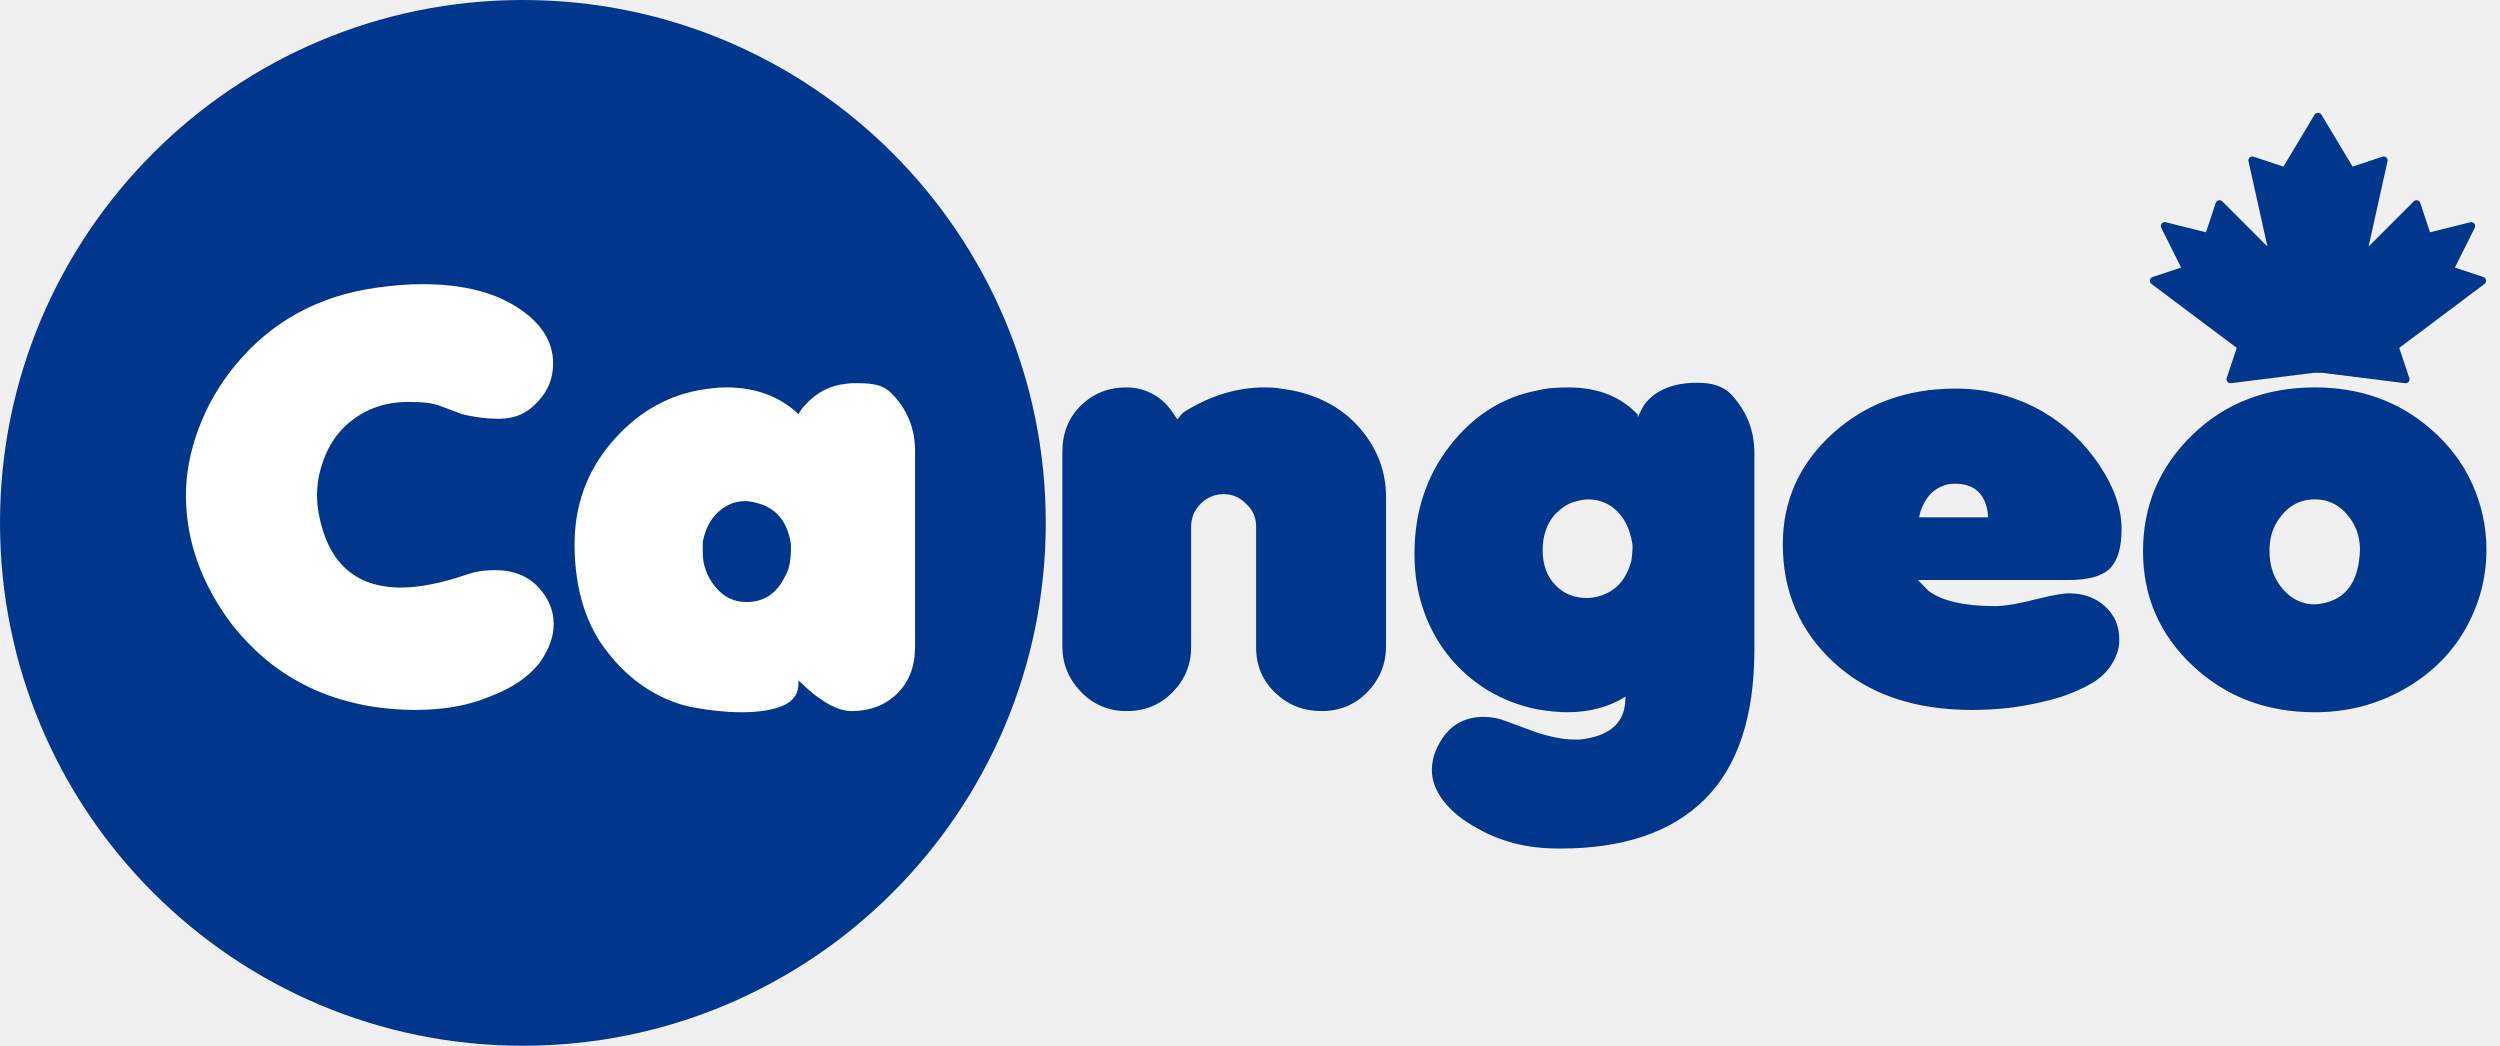
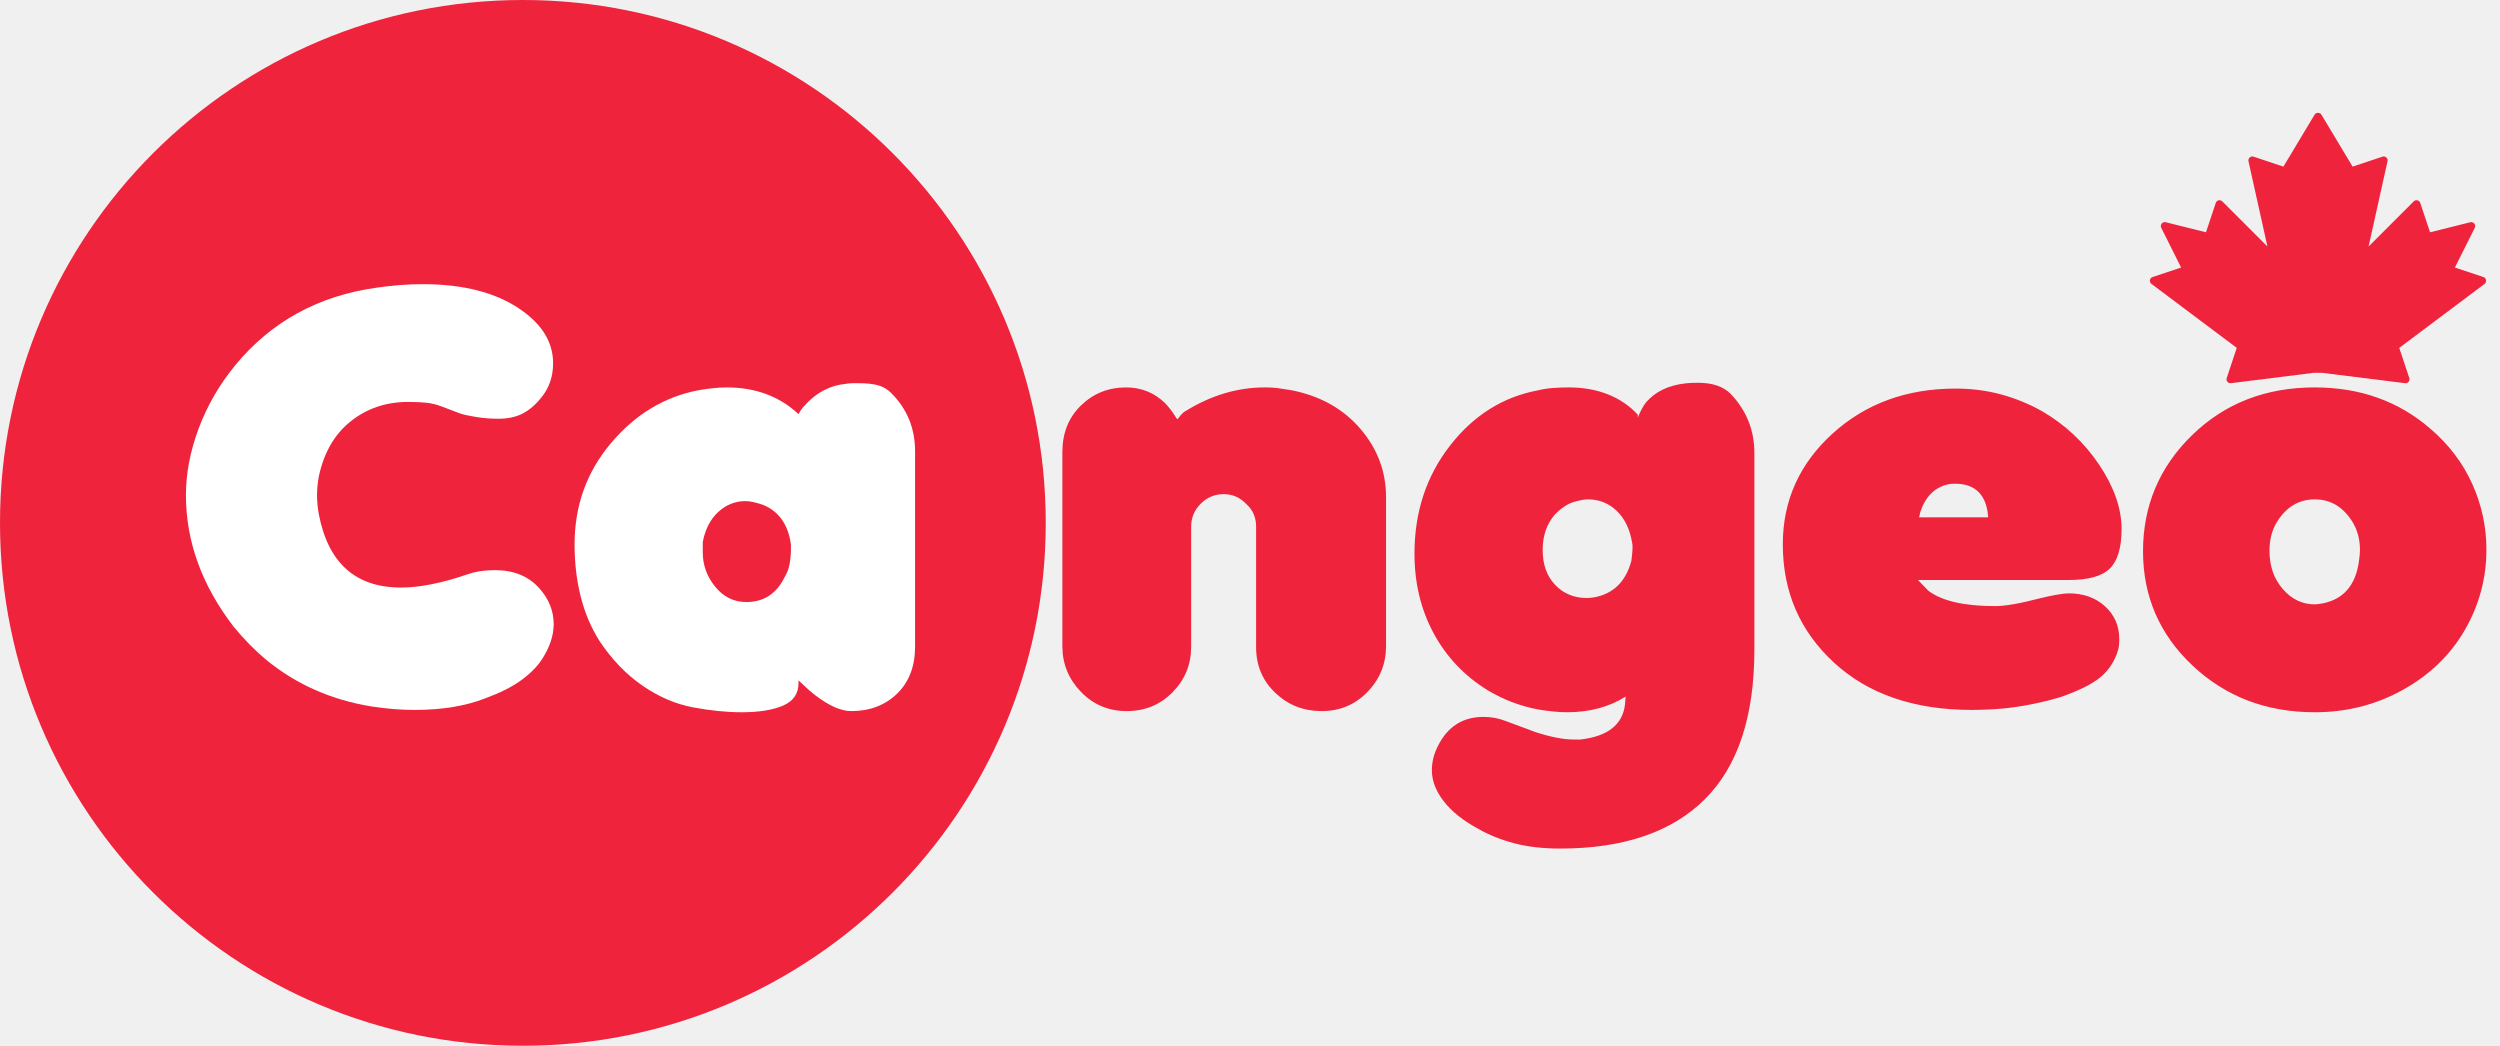
<svg xmlns="http://www.w3.org/2000/svg" width="153px" height="64px" viewBox="0 0 153 64" version="1.1">
  <g id="cangeo">
-     <path d="M0 32C0 14.327 14.327 0 32 0C49.673 0 64 14.327 64 32C64 49.673 49.673 64 32 64C14.327 64 0 49.673 0 32ZM141.661 23.71C144.43 23.71 146.785 24.549 148.725 26.226C149.861 27.195 150.719 28.323 151.299 29.61C151.879 30.898 152.169 32.239 152.169 33.632C152.169 35.381 151.731 37.017 150.855 38.541C149.98 40.064 148.72 41.287 147.075 42.208C145.43 43.129 143.625 43.59 141.661 43.59C138.703 43.59 136.212 42.639 134.188 40.737C132.165 38.836 131.153 36.503 131.153 33.739C131.153 30.951 132.153 28.583 134.153 26.634C136.153 24.685 138.655 23.71 141.661 23.71L141.661 23.71ZM144.359 34.41C144.406 34.081 144.43 33.833 144.43 33.669C144.43 33.01 144.276 32.433 143.969 31.938C143.401 31.021 142.632 30.562 141.661 30.562C140.691 30.562 139.922 31.021 139.354 31.938C139.046 32.433 138.892 33.021 138.892 33.704C138.892 34.645 139.164 35.428 139.709 36.052C140.253 36.675 140.904 36.987 141.661 36.987C141.78 36.987 141.957 36.964 142.194 36.917C143.424 36.658 144.146 35.822 144.359 34.41L144.359 34.41ZM117.379 35.496L118.018 36.156C118.847 36.781 120.207 37.094 122.101 37.094C122.716 37.094 123.627 36.935 124.834 36.618C125.686 36.414 126.278 36.313 126.609 36.313C127.509 36.313 128.248 36.578 128.828 37.108C129.408 37.637 129.698 38.303 129.698 39.103C129.698 39.409 129.674 39.633 129.627 39.774C129.437 40.434 129.088 40.981 128.579 41.417C128.071 41.852 127.236 42.27 126.077 42.671C125.603 42.812 125.118 42.936 124.621 43.042C124.124 43.148 123.657 43.23 123.219 43.289C122.781 43.348 122.337 43.389 121.888 43.413C121.438 43.436 121.036 43.448 120.681 43.448C117.154 43.448 114.344 42.485 112.25 40.56C110.155 38.635 109.108 36.219 109.108 33.313C109.108 30.644 110.12 28.388 112.143 26.545C114.167 24.703 116.681 23.781 119.687 23.781C120.657 23.781 121.58 23.9 122.456 24.136C123.331 24.373 124.172 24.716 124.976 25.166C126.396 25.994 127.562 27.089 128.473 28.449C129.384 29.81 129.84 31.118 129.84 32.372C129.84 33.508 129.603 34.313 129.13 34.786C128.656 35.26 127.816 35.496 126.609 35.496L117.379 35.496ZM121.639 31.307C121.45 30.171 120.787 29.603 119.651 29.603C119.462 29.603 119.32 29.615 119.225 29.639C118.397 29.828 117.829 30.396 117.521 31.343L117.45 31.662L121.675 31.662L121.639 31.307ZM100.233 25.556C100.399 25.154 100.564 24.846 100.73 24.633C101.298 23.971 102.103 23.58 103.144 23.462C103.333 23.438 103.594 23.426 103.925 23.426C104.801 23.426 105.463 23.651 105.913 24.101C106.883 25.118 107.368 26.325 107.368 27.722L107.368 39.756C107.368 43.85 106.357 46.903 104.333 48.915C102.31 50.927 99.357 51.932 95.476 51.932C94.435 51.932 93.506 51.826 92.689 51.613C91.873 51.4 91.133 51.104 90.471 50.725C89.547 50.228 88.843 49.666 88.358 49.039C87.873 48.412 87.63 47.779 87.63 47.14C87.63 46.643 87.749 46.158 87.986 45.684C88.577 44.477 89.512 43.874 90.79 43.874C91.263 43.874 91.713 43.957 92.139 44.123L93.382 44.584L93.95 44.797C94.896 45.105 95.677 45.258 96.292 45.258C96.482 45.258 96.624 45.258 96.718 45.258C98.399 45.067 99.31 44.347 99.452 43.099L99.487 42.632C98.47 43.271 97.275 43.59 95.902 43.59C95.405 43.59 94.802 43.531 94.091 43.412C93.003 43.199 91.985 42.808 91.038 42.239C89.618 41.361 88.518 40.2 87.737 38.753C86.956 37.307 86.566 35.683 86.566 33.882C86.566 31.344 87.287 29.145 88.731 27.284C90.175 25.423 91.973 24.291 94.127 23.888C94.411 23.817 94.713 23.769 95.032 23.746C95.352 23.722 95.677 23.71 96.008 23.71C96.884 23.71 97.677 23.849 98.387 24.127C99.097 24.404 99.712 24.82 100.233 25.375L100.233 25.556ZM99.842 34.311C99.89 33.931 99.913 33.669 99.913 33.525C99.913 33.359 99.901 33.24 99.878 33.169C99.736 32.359 99.422 31.722 98.937 31.258C98.452 30.794 97.866 30.562 97.18 30.562C96.967 30.562 96.677 30.615 96.31 30.722C95.943 30.829 95.559 31.085 95.156 31.49C94.659 32.062 94.411 32.788 94.411 33.669C94.411 34.549 94.665 35.258 95.174 35.793C95.683 36.329 96.328 36.597 97.109 36.597C97.346 36.597 97.594 36.561 97.854 36.49C98.872 36.204 99.535 35.478 99.842 34.311L99.842 34.311ZM65.017 27.672C65.017 26.506 65.396 25.554 66.153 24.817C66.911 24.079 67.834 23.71 68.922 23.71C69.845 23.71 70.638 24.03 71.301 24.669C71.514 24.882 71.762 25.213 72.046 25.663C72.141 25.568 72.2 25.497 72.224 25.45C72.342 25.308 72.449 25.213 72.543 25.166C74.105 24.195 75.727 23.71 77.407 23.71C77.715 23.71 77.963 23.722 78.152 23.746C78.342 23.77 78.649 23.817 79.075 23.888C80.827 24.244 82.223 25.032 83.264 26.253C84.306 27.474 84.826 28.867 84.826 30.432L84.826 39.536C84.826 40.626 84.448 41.563 83.69 42.345C82.933 43.128 81.998 43.519 80.886 43.519C79.773 43.519 78.827 43.146 78.046 42.401C77.265 41.655 76.874 40.726 76.874 39.614L76.874 32.23C76.874 31.662 76.673 31.201 76.271 30.846C75.892 30.443 75.431 30.242 74.886 30.242C74.342 30.242 73.875 30.438 73.484 30.828C73.094 31.218 72.898 31.686 72.898 32.23L72.898 39.579C72.898 40.667 72.52 41.596 71.762 42.365C71.005 43.135 70.07 43.519 68.958 43.519C67.846 43.519 66.911 43.126 66.153 42.341C65.396 41.556 65.017 40.628 65.017 39.557L65.017 27.672Z" id="Cangeo" fill="#00368C" stroke="none" />
+     <path d="M0 32C0 14.327 14.327 0 32 0C49.673 0 64 14.327 64 32C64 49.673 49.673 64 32 64C14.327 64 0 49.673 0 32ZM141.661 23.71C144.43 23.71 146.785 24.549 148.725 26.226C149.861 27.195 150.719 28.323 151.299 29.61C151.879 30.898 152.169 32.239 152.169 33.632C152.169 35.381 151.731 37.017 150.855 38.541C149.98 40.064 148.72 41.287 147.075 42.208C145.43 43.129 143.625 43.59 141.661 43.59C138.703 43.59 136.212 42.639 134.188 40.737C132.165 38.836 131.153 36.503 131.153 33.739C131.153 30.951 132.153 28.583 134.153 26.634C136.153 24.685 138.655 23.71 141.661 23.71L141.661 23.71ZM144.359 34.41C144.406 34.081 144.43 33.833 144.43 33.669C144.43 33.01 144.276 32.433 143.969 31.938C143.401 31.021 142.632 30.562 141.661 30.562C140.691 30.562 139.922 31.021 139.354 31.938C139.046 32.433 138.892 33.021 138.892 33.704C138.892 34.645 139.164 35.428 139.709 36.052C140.253 36.675 140.904 36.987 141.661 36.987C141.78 36.987 141.957 36.964 142.194 36.917C143.424 36.658 144.146 35.822 144.359 34.41L144.359 34.41ZM117.379 35.496L118.018 36.156C118.847 36.781 120.207 37.094 122.101 37.094C122.716 37.094 123.627 36.935 124.834 36.618C125.686 36.414 126.278 36.313 126.609 36.313C127.509 36.313 128.248 36.578 128.828 37.108C129.408 37.637 129.698 38.303 129.698 39.103C129.698 39.409 129.674 39.633 129.627 39.774C129.437 40.434 129.088 40.981 128.579 41.417C128.071 41.852 127.236 42.27 126.077 42.671C125.603 42.812 125.118 42.936 124.621 43.042C124.124 43.148 123.657 43.23 123.219 43.289C122.781 43.348 122.337 43.389 121.888 43.413C121.438 43.436 121.036 43.448 120.681 43.448C117.154 43.448 114.344 42.485 112.25 40.56C110.155 38.635 109.108 36.219 109.108 33.313C109.108 30.644 110.12 28.388 112.143 26.545C114.167 24.703 116.681 23.781 119.687 23.781C120.657 23.781 121.58 23.9 122.456 24.136C123.331 24.373 124.172 24.716 124.976 25.166C126.396 25.994 127.562 27.089 128.473 28.449C129.384 29.81 129.84 31.118 129.84 32.372C129.84 33.508 129.603 34.313 129.13 34.786C128.656 35.26 127.816 35.496 126.609 35.496L117.379 35.496ZM121.639 31.307C121.45 30.171 120.787 29.603 119.651 29.603C119.462 29.603 119.32 29.615 119.225 29.639C118.397 29.828 117.829 30.396 117.521 31.343L117.45 31.662L121.675 31.662L121.639 31.307ZM100.233 25.556C100.399 25.154 100.564 24.846 100.73 24.633C101.298 23.971 102.103 23.58 103.144 23.462C103.333 23.438 103.594 23.426 103.925 23.426C104.801 23.426 105.463 23.651 105.913 24.101C106.883 25.118 107.368 26.325 107.368 27.722L107.368 39.756C107.368 43.85 106.357 46.903 104.333 48.915C102.31 50.927 99.357 51.932 95.476 51.932C94.435 51.932 93.506 51.826 92.689 51.613C91.873 51.4 91.133 51.104 90.471 50.725C89.547 50.228 88.843 49.666 88.358 49.039C87.873 48.412 87.63 47.779 87.63 47.14C87.63 46.643 87.749 46.158 87.986 45.684C88.577 44.477 89.512 43.874 90.79 43.874C91.263 43.874 91.713 43.957 92.139 44.123L93.382 44.584L93.95 44.797C94.896 45.105 95.677 45.258 96.292 45.258C96.482 45.258 96.624 45.258 96.718 45.258C98.399 45.067 99.31 44.347 99.452 43.099L99.487 42.632C98.47 43.271 97.275 43.59 95.902 43.59C95.405 43.59 94.802 43.531 94.091 43.412C93.003 43.199 91.985 42.808 91.038 42.239C89.618 41.361 88.518 40.2 87.737 38.753C86.956 37.307 86.566 35.683 86.566 33.882C86.566 31.344 87.287 29.145 88.731 27.284C90.175 25.423 91.973 24.291 94.127 23.888C94.411 23.817 94.713 23.769 95.032 23.746C95.352 23.722 95.677 23.71 96.008 23.71C96.884 23.71 97.677 23.849 98.387 24.127C99.097 24.404 99.712 24.82 100.233 25.375L100.233 25.556ZM99.842 34.311C99.89 33.931 99.913 33.669 99.913 33.525C99.913 33.359 99.901 33.24 99.878 33.169C99.736 32.359 99.422 31.722 98.937 31.258C98.452 30.794 97.866 30.562 97.18 30.562C96.967 30.562 96.677 30.615 96.31 30.722C95.943 30.829 95.559 31.085 95.156 31.49C94.659 32.062 94.411 32.788 94.411 33.669C94.411 34.549 94.665 35.258 95.174 35.793C95.683 36.329 96.328 36.597 97.109 36.597C97.346 36.597 97.594 36.561 97.854 36.49C98.872 36.204 99.535 35.478 99.842 34.311L99.842 34.311ZM65.017 27.672C65.017 26.506 65.396 25.554 66.153 24.817C66.911 24.079 67.834 23.71 68.922 23.71C69.845 23.71 70.638 24.03 71.301 24.669C71.514 24.882 71.762 25.213 72.046 25.663C72.141 25.568 72.2 25.497 72.224 25.45C72.342 25.308 72.449 25.213 72.543 25.166C74.105 24.195 75.727 23.71 77.407 23.71C77.715 23.71 77.963 23.722 78.152 23.746C78.342 23.77 78.649 23.817 79.075 23.888C80.827 24.244 82.223 25.032 83.264 26.253C84.306 27.474 84.826 28.867 84.826 30.432L84.826 39.536C84.826 40.626 84.448 41.563 83.69 42.345C82.933 43.128 81.998 43.519 80.886 43.519C79.773 43.519 78.827 43.146 78.046 42.401C77.265 41.655 76.874 40.726 76.874 39.614L76.874 32.23C76.874 31.662 76.673 31.201 76.271 30.846C75.892 30.443 75.431 30.242 74.886 30.242C74.342 30.242 73.875 30.438 73.484 30.828C73.094 31.218 72.898 31.686 72.898 32.23L72.898 39.579C72.898 40.667 72.52 41.596 71.762 42.365C71.005 43.135 70.07 43.519 68.958 43.519C67.846 43.519 66.911 43.126 66.153 42.341C65.396 41.556 65.017 40.628 65.017 39.557L65.017 27.672Z" id="Cangeo" fill="#ef233c" stroke="none" />
    <path d="M51.778 23.488C51.92 23.465 52.05 23.453 52.168 23.453C52.358 23.453 52.499 23.453 52.594 23.453C53.044 23.453 53.422 23.494 53.73 23.577C54.038 23.66 54.31 23.82 54.547 24.058C55.517 25.03 56.002 26.216 56.002 27.616L56.002 39.57C56.002 40.779 55.635 41.74 54.902 42.452C54.168 43.163 53.233 43.519 52.097 43.519C51.482 43.519 50.76 43.205 49.932 42.578C49.671 42.385 49.316 42.072 48.867 41.638L48.867 41.815C48.867 42.454 48.553 42.91 47.926 43.182C47.299 43.454 46.453 43.59 45.388 43.59C44.465 43.59 43.471 43.49 42.406 43.289C41.341 43.088 40.311 42.645 39.317 41.96C38.323 41.275 37.448 40.365 36.69 39.231C36.17 38.404 35.785 37.495 35.537 36.503C35.288 35.511 35.164 34.448 35.164 33.313C35.164 30.951 35.903 28.89 37.383 27.13C38.862 25.37 40.643 24.289 42.725 23.887C43.388 23.769 43.968 23.71 44.465 23.71C46.24 23.71 47.707 24.255 48.867 25.343C48.985 25.129 49.103 24.963 49.222 24.844C49.932 24.036 50.784 23.584 51.778 23.488L51.778 23.488Z" id="a" fill="#FFFFFF" fill-rule="evenodd" stroke="none" />
-     <path d="M47.979 35.398C48.05 35.28 48.121 35.139 48.192 34.974C48.263 34.81 48.316 34.598 48.352 34.339C48.387 34.08 48.405 33.868 48.405 33.704C48.405 33.539 48.405 33.41 48.405 33.316C48.236 32.115 47.681 31.315 46.739 30.915C46.28 30.75 45.906 30.668 45.617 30.668C44.989 30.668 44.433 30.892 43.95 31.339C43.468 31.786 43.154 32.398 43.009 33.174L43.009 33.809C43.009 34.586 43.263 35.286 43.772 35.91C44.281 36.533 44.914 36.845 45.671 36.845C46.713 36.845 47.482 36.363 47.979 35.398L47.979 35.398Z" id="a-[1]" fill="#00368C" fill-rule="evenodd" stroke="none" />
+     <path d="M47.979 35.398C48.05 35.28 48.121 35.139 48.192 34.974C48.263 34.81 48.316 34.598 48.352 34.339C48.387 34.08 48.405 33.868 48.405 33.704C48.405 33.539 48.405 33.41 48.405 33.316C48.236 32.115 47.681 31.315 46.739 30.915C46.28 30.75 45.906 30.668 45.617 30.668C44.989 30.668 44.433 30.892 43.95 31.339C43.468 31.786 43.154 32.398 43.009 33.174L43.009 33.809C43.009 34.586 43.263 35.286 43.772 35.91C44.281 36.533 44.914 36.845 45.671 36.845C46.713 36.845 47.482 36.363 47.979 35.398L47.979 35.398Z" id="a-[1]" fill="#ef233c" fill-rule="evenodd" stroke="none" />
    <path d="M14.396 22.355C16.597 19.684 19.485 18.1 23.058 17.604C24.052 17.462 24.987 17.391 25.863 17.391C28.371 17.391 30.371 17.909 31.862 18.946C33.188 19.864 33.85 20.959 33.85 22.231C33.85 23.032 33.614 23.726 33.14 24.315C32.785 24.764 32.401 25.095 31.986 25.308C31.572 25.521 31.081 25.627 30.513 25.627C30.04 25.627 29.584 25.592 29.146 25.521C28.709 25.45 28.383 25.379 28.17 25.308C27.673 25.118 27.283 24.971 26.999 24.864C26.715 24.758 26.425 24.686 26.129 24.651C25.833 24.616 25.449 24.598 24.975 24.598C23.626 24.598 22.455 24.994 21.461 25.787C20.467 26.58 19.816 27.71 19.508 29.177C19.437 29.58 19.402 29.958 19.402 30.313C19.402 30.668 19.437 31.047 19.508 31.449C20.076 34.455 21.757 35.958 24.549 35.958C25.685 35.958 27.046 35.685 28.632 35.141L28.987 35.035C29.389 34.94 29.827 34.893 30.3 34.893C31.436 34.893 32.336 35.26 32.998 35.993C33.59 36.656 33.886 37.389 33.886 38.194C33.886 38.904 33.637 39.638 33.14 40.395C32.833 40.845 32.407 41.265 31.862 41.655C31.318 42.046 30.596 42.407 29.697 42.738C28.49 43.211 27.046 43.448 25.366 43.448C24.537 43.448 23.662 43.377 22.739 43.236C20.277 42.834 18.136 41.888 16.313 40.399C15.627 39.832 14.953 39.147 14.29 38.343C12.349 35.814 11.379 33.132 11.379 30.296C11.379 28.972 11.639 27.613 12.16 26.219C12.681 24.824 13.426 23.536 14.396 22.355L14.396 22.355Z" id="C" fill="#FFFFFF" fill-rule="evenodd" stroke="none" />
-     <path d="M141.621 22.814L136.533 23.45C136.45 23.46 136.369 23.427 136.317 23.364C136.264 23.299 136.248 23.213 136.275 23.134L136.889 21.29L131.67 17.375C131.599 17.321 131.562 17.233 131.576 17.144C131.591 17.055 131.654 16.982 131.739 16.953L133.484 16.372L132.269 13.942C132.227 13.857 132.238 13.756 132.296 13.683C132.355 13.61 132.45 13.576 132.543 13.6L135.006 14.216L135.605 12.418C135.631 12.338 135.697 12.279 135.778 12.259C135.859 12.241 135.945 12.265 136.004 12.324L138.767 15.086L137.607 9.868C137.589 9.784 137.617 9.695 137.681 9.637C137.746 9.579 137.838 9.56 137.919 9.588L139.745 10.197L141.655 7.014C141.742 6.869 141.982 6.869 142.069 7.014L143.979 10.197L145.805 9.588C145.889 9.56 145.978 9.579 146.043 9.637C146.108 9.695 146.136 9.784 146.116 9.868L144.957 15.088L147.72 12.325C147.779 12.266 147.864 12.241 147.946 12.261C148.027 12.28 148.093 12.34 148.12 12.419L148.719 14.217L151.182 13.601C151.271 13.579 151.369 13.611 151.428 13.684C151.487 13.758 151.498 13.859 151.456 13.943L150.239 16.373L151.985 16.955C152.07 16.983 152.132 17.056 152.146 17.145C152.16 17.234 152.125 17.323 152.052 17.377L146.834 21.291L147.449 23.135C147.475 23.214 147.459 23.301 147.406 23.365C147.355 23.429 147.278 23.463 147.19 23.451L142.103 22.816L141.621 22.814Z" id="canada--maple-leaf_1_-path" fill="#00368C" fill-rule="evenodd" stroke="none" />
+     <path d="M141.621 22.814L136.533 23.45C136.45 23.46 136.369 23.427 136.317 23.364C136.264 23.299 136.248 23.213 136.275 23.134L136.889 21.29L131.67 17.375C131.599 17.321 131.562 17.233 131.576 17.144C131.591 17.055 131.654 16.982 131.739 16.953L133.484 16.372L132.269 13.942C132.227 13.857 132.238 13.756 132.296 13.683C132.355 13.61 132.45 13.576 132.543 13.6L135.006 14.216L135.605 12.418C135.631 12.338 135.697 12.279 135.778 12.259C135.859 12.241 135.945 12.265 136.004 12.324L138.767 15.086L137.607 9.868C137.589 9.784 137.617 9.695 137.681 9.637C137.746 9.579 137.838 9.56 137.919 9.588L139.745 10.197L141.655 7.014C141.742 6.869 141.982 6.869 142.069 7.014L143.979 10.197L145.805 9.588C145.889 9.56 145.978 9.579 146.043 9.637C146.108 9.695 146.136 9.784 146.116 9.868L144.957 15.088L147.72 12.325C147.779 12.266 147.864 12.241 147.946 12.261C148.027 12.28 148.093 12.34 148.12 12.419L148.719 14.217L151.182 13.601C151.271 13.579 151.369 13.611 151.428 13.684C151.487 13.758 151.498 13.859 151.456 13.943L150.239 16.373L151.985 16.955C152.07 16.983 152.132 17.056 152.146 17.145C152.16 17.234 152.125 17.323 152.052 17.377L146.834 21.291L147.449 23.135C147.475 23.214 147.459 23.301 147.406 23.365C147.355 23.429 147.278 23.463 147.19 23.451L142.103 22.816L141.621 22.814Z" id="canada--maple-leaf_1_-path" fill="#ef233c" fill-rule="evenodd" stroke="none" />
  </g>
</svg>
